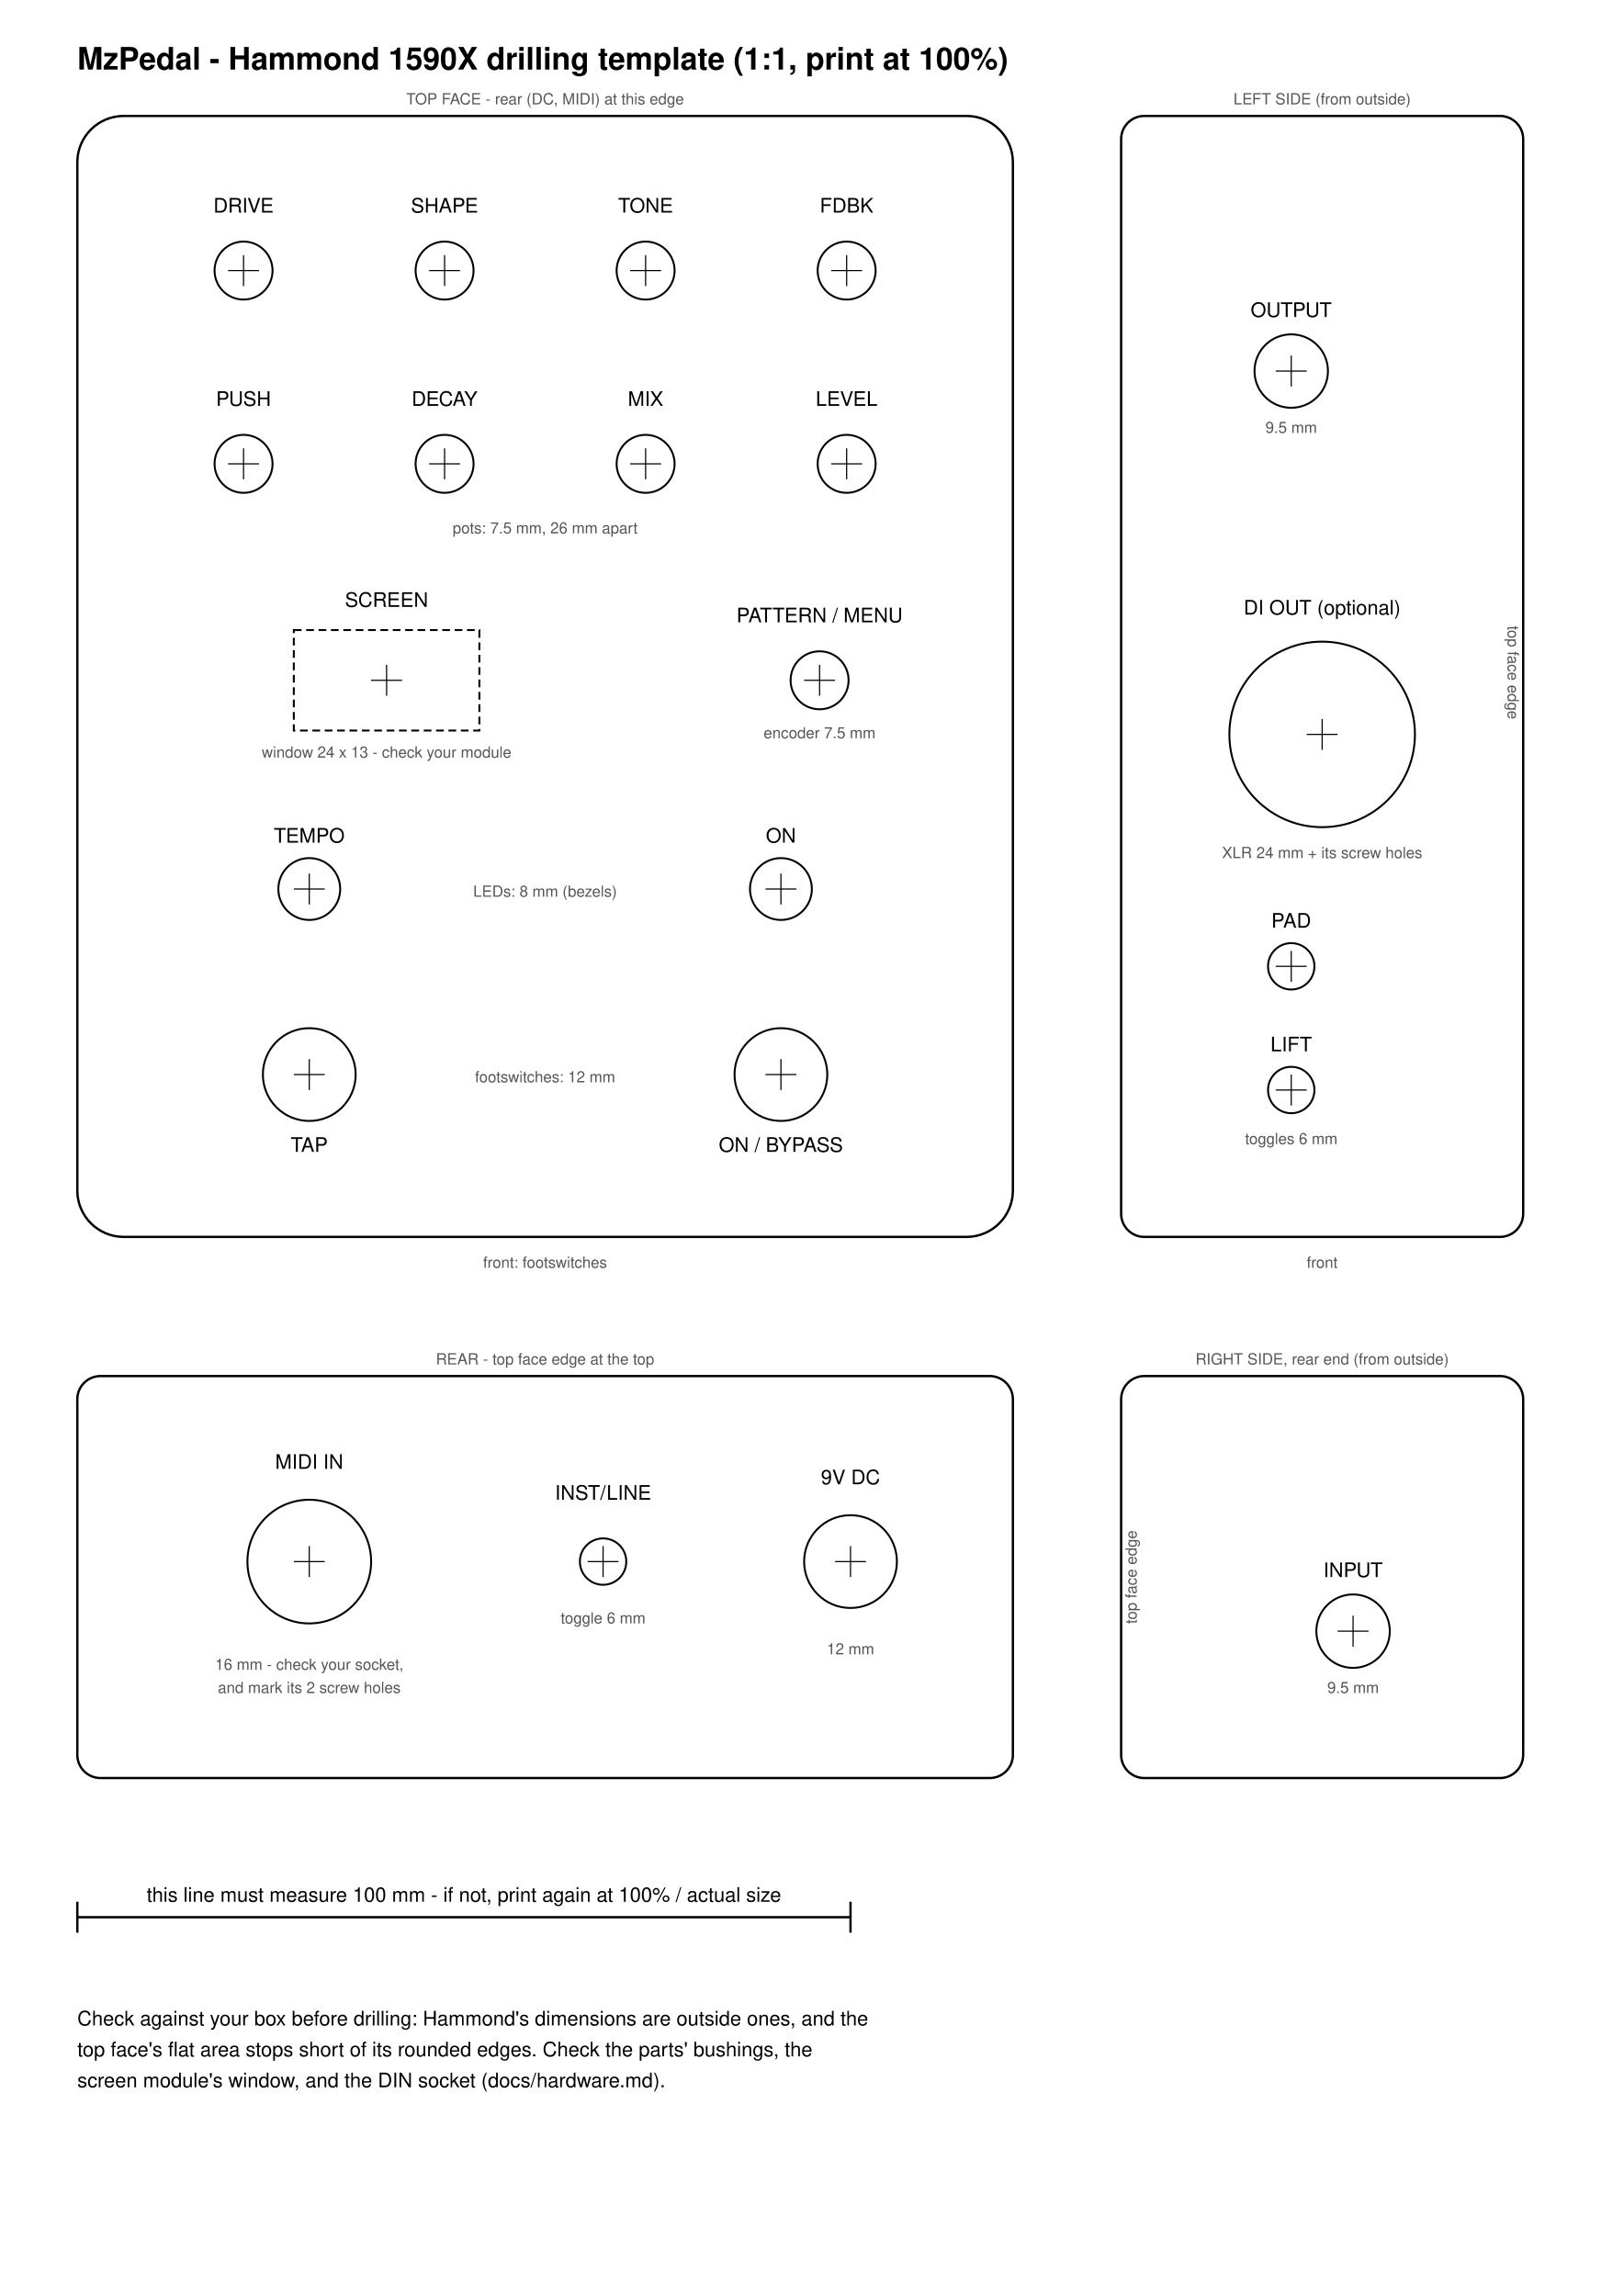
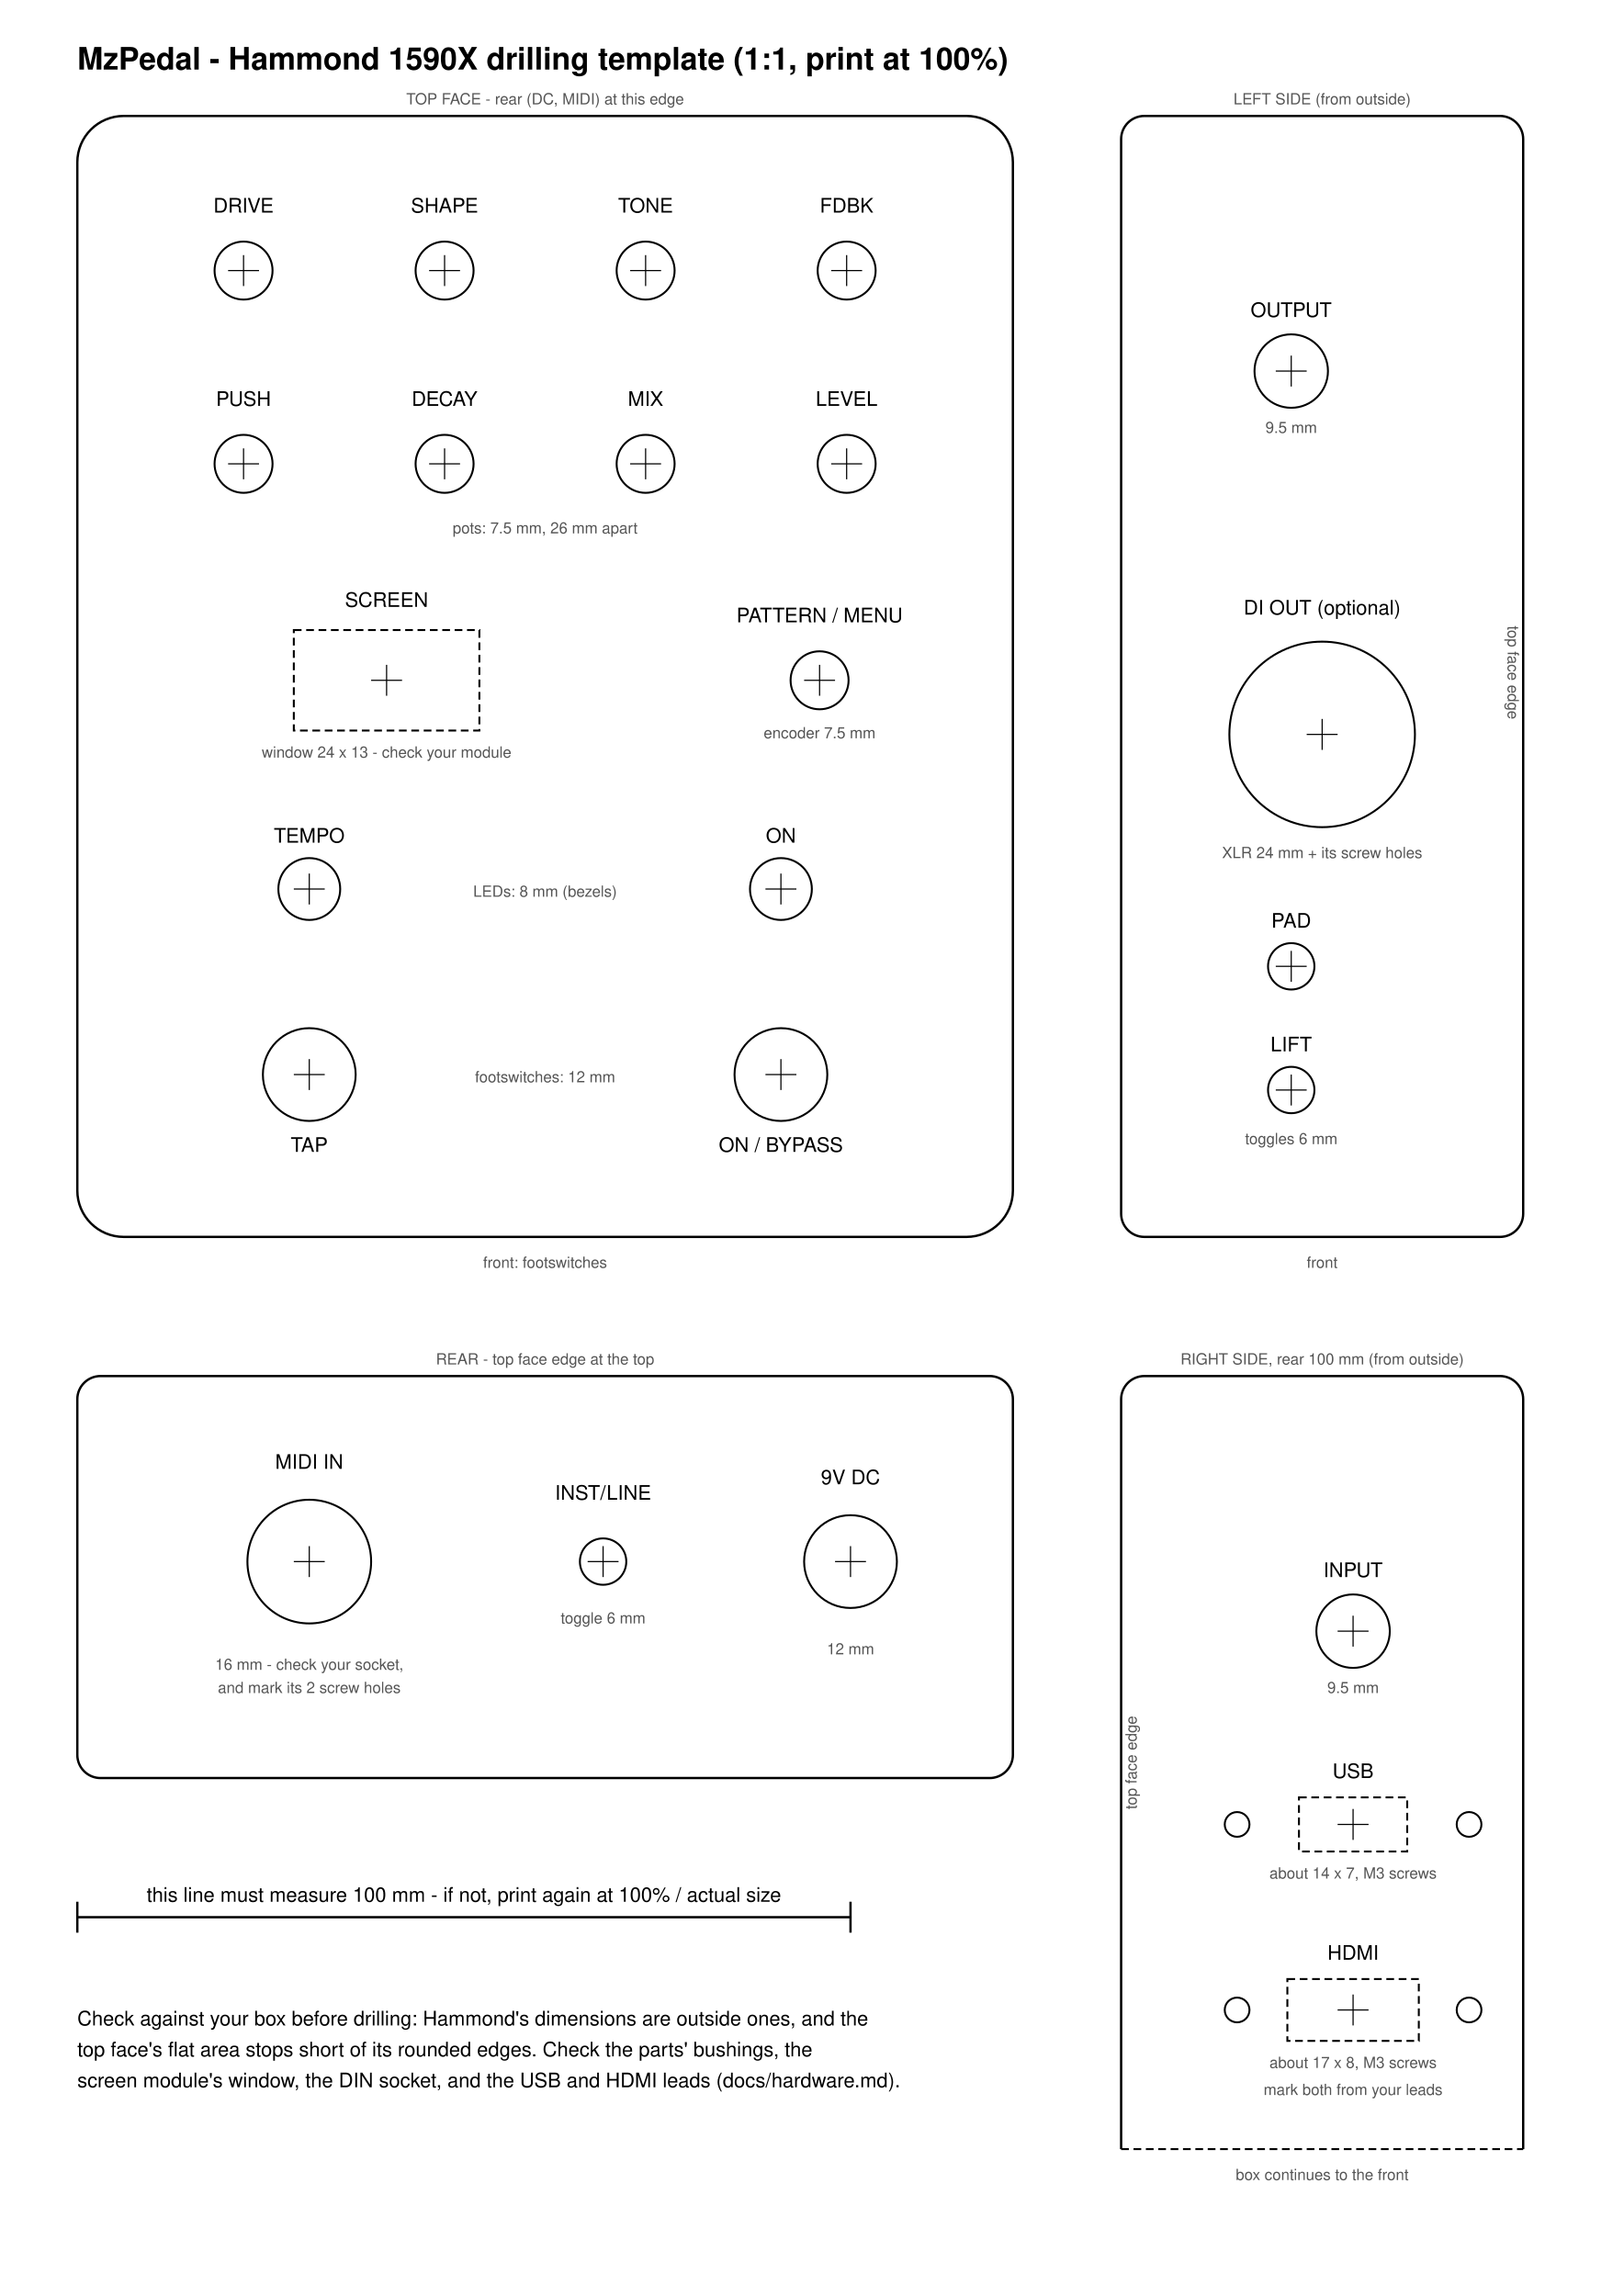
<svg xmlns="http://www.w3.org/2000/svg" width="210mm" height="297mm" viewBox="0 0 210 297" font-family="Helvetica, Arial, sans-serif">
  <style>
    .face { fill: none; stroke: #000; stroke-width: 0.3; }
    .hole { fill: none; stroke: #000; stroke-width: 0.25; }
    .cross { stroke: #000; stroke-width: 0.15; }
    .cut { fill: none; stroke: #000; stroke-width: 0.25; stroke-dasharray: 1 0.6; }
    .label { font-size: 2.6px; text-anchor: middle; }
    .size { font-size: 2px; text-anchor: middle; fill: #555; }
    .title { font-size: 4px; font-weight: bold; }
    .note { font-size: 2.6px; }
  </style>
  <defs>
    <g id="x">
      <line class="cross" x1="-2" y1="0" x2="2" y2="0" />
      <line class="cross" x1="0" y1="-2" x2="0" y2="2" />
    </g>
  </defs>
  <text class="title" x="10" y="9">MzPedal - Hammond 1590X drilling template (1:1, print at 100%)</text>
  <g transform="translate(10,15)">
    <rect class="face" x="0" y="0" width="121" height="145" rx="6" />
    <text class="size" x="60.5" y="-1.5">TOP FACE - rear (DC, MIDI) at this edge</text>
    <text class="size" x="60.5" y="149">front: footswitches</text>
    <g>
      <circle class="hole" cx="21.5" cy="20" r="3.75" />
      <use href="#x" x="21.5" y="20" />
      <text class="label" x="21.5" y="12.5">DRIVE</text>
      <circle class="hole" cx="47.5" cy="20" r="3.75" />
      <use href="#x" x="47.5" y="20" />
      <text class="label" x="47.5" y="12.5">SHAPE</text>
      <circle class="hole" cx="73.5" cy="20" r="3.75" />
      <use href="#x" x="73.5" y="20" />
      <text class="label" x="73.5" y="12.5">TONE</text>
      <circle class="hole" cx="99.5" cy="20" r="3.75" />
      <use href="#x" x="99.5" y="20" />
      <text class="label" x="99.5" y="12.5">FDBK</text>
      <circle class="hole" cx="21.5" cy="45" r="3.75" />
      <use href="#x" x="21.5" y="45" />
      <text class="label" x="21.5" y="37.5">PUSH</text>
      <circle class="hole" cx="47.5" cy="45" r="3.75" />
      <use href="#x" x="47.5" y="45" />
      <text class="label" x="47.5" y="37.5">DECAY</text>
      <circle class="hole" cx="73.5" cy="45" r="3.75" />
      <use href="#x" x="73.5" y="45" />
      <text class="label" x="73.5" y="37.5">MIX</text>
      <circle class="hole" cx="99.5" cy="45" r="3.75" />
      <use href="#x" x="99.5" y="45" />
      <text class="label" x="99.5" y="37.5">LEVEL</text>
      <text class="size" x="60.5" y="54">pots: 7.5 mm, 26 mm apart</text>
    </g>
    <rect class="cut" x="28" y="66.5" width="24" height="13" />
    <use href="#x" x="40" y="73" />
    <text class="label" x="40" y="63.5">SCREEN</text>
    <text class="size" x="40" y="83">window 24 x 13 - check your module</text>
    <circle class="hole" cx="96" cy="73" r="3.75" />
    <use href="#x" x="96" y="73" />
    <text class="label" x="96" y="65.5">PATTERN / MENU</text>
    <text class="size" x="96" y="80.5">encoder 7.5 mm</text>
    <circle class="hole" cx="30" cy="100" r="4" />
    <use href="#x" x="30" y="100" />
    <text class="label" x="30" y="94">TEMPO</text>
    <circle class="hole" cx="91" cy="100" r="4" />
    <use href="#x" x="91" y="100" />
    <text class="label" x="91" y="94">ON</text>
    <text class="size" x="60.5" y="101">LEDs: 8 mm (bezels)</text>
    <circle class="hole" cx="30" cy="124" r="6" />
    <use href="#x" x="30" y="124" />
    <text class="label" x="30" y="134">TAP</text>
    <circle class="hole" cx="91" cy="124" r="6" />
    <use href="#x" x="91" y="124" />
    <text class="label" x="91" y="134">ON / BYPASS</text>
    <text class="size" x="60.5" y="125">footswitches: 12 mm</text>
  </g>
  <g transform="translate(145,15)">
    <rect class="face" x="0" y="0" width="52" height="145" rx="3" />
    <text class="size" x="26" y="-1.5">LEFT SIDE (from outside)</text>
    <text class="size" x="26" y="149">front</text>
    <text class="size" x="50" y="72" transform="rotate(90 50 72)">top face edge</text>
    <circle class="hole" cx="22" cy="33" r="4.75" />
    <use href="#x" x="22" y="33" />
    <text class="label" x="22" y="26">OUTPUT</text>
    <text class="size" x="22" y="41">9.5 mm</text>
    <circle class="hole" cx="26" cy="80" r="12" />
    <use href="#x" x="26" y="80" />
    <text class="label" x="26" y="64.5">DI OUT (optional)</text>
    <text class="size" x="26" y="96">XLR 24 mm + its screw holes</text>
    <circle class="hole" cx="22" cy="110" r="3" />
    <use href="#x" x="22" y="110" />
    <text class="label" x="22" y="105">PAD</text>
    <circle class="hole" cx="22" cy="126" r="3" />
    <use href="#x" x="22" y="126" />
    <text class="label" x="22" y="121">LIFT</text>
    <text class="size" x="22" y="133">toggles 6 mm</text>
  </g>
  <g transform="translate(10,178)">
    <rect class="face" x="0" y="0" width="121" height="52" rx="3" />
    <text class="size" x="60.5" y="-1.5">REAR - top face edge at the top</text>
    <circle class="hole" cx="100" cy="24" r="6" />
    <use href="#x" x="100" y="24" />
    <text class="label" x="100" y="14">9V DC</text>
    <text class="size" x="100" y="36">12 mm</text>
    <circle class="hole" cx="30" cy="24" r="8" />
    <use href="#x" x="30" y="24" />
    <text class="label" x="30" y="12">MIDI IN</text>
    <text class="size" x="30" y="38">16 mm - check your socket,</text>
    <text class="size" x="30" y="41">and mark its 2 screw holes</text>
    <circle class="hole" cx="68" cy="24" r="3" />
    <use href="#x" x="68" y="24" />
    <text class="label" x="68" y="16">INST/LINE</text>
    <text class="size" x="68" y="32">toggle 6 mm</text>
  </g>
  <g transform="translate(145,178)">
-     <rect class="face" x="0" y="0" width="52" height="52" rx="3" />
-     <text class="size" x="26" y="-1.5">RIGHT SIDE, rear end (from outside)</text>
-     <text class="size" x="2" y="26" transform="rotate(-90 2 26)">top face edge</text>
+     <path class="face" d="M0 100 V3 A3 3 0 0 1 3 0 H49 A3 3 0 0 1 52 3 V100" />
+     <line class="cut" x1="0" y1="100" x2="52" y2="100" />
+     <text class="size" x="26" y="-1.5">RIGHT SIDE, rear 100 mm (from outside)</text>
+     <text class="size" x="26" y="104">box continues to the front</text>
+     <text class="size" x="2" y="50" transform="rotate(-90 2 50)">top face edge</text>
    <circle class="hole" cx="30" cy="33" r="4.75" />
    <use href="#x" x="30" y="33" />
    <text class="label" x="30" y="26">INPUT</text>
    <text class="size" x="30" y="41">9.5 mm</text>
+     <rect class="cut" x="23" y="54.5" width="14" height="7" />
+     <use href="#x" x="30" y="58" />
+     <circle class="hole" cx="15" cy="58" r="1.6" />
+     <circle class="hole" cx="45" cy="58" r="1.6" />
+     <text class="label" x="30" y="52">USB</text>
+     <text class="size" x="30" y="65">about 14 x 7, M3 screws</text>
+     <rect class="cut" x="21.5" y="78" width="17" height="8" />
+     <use href="#x" x="30" y="82" />
+     <circle class="hole" cx="15" cy="82" r="1.6" />
+     <circle class="hole" cx="45" cy="82" r="1.6" />
+     <text class="label" x="30" y="75.5">HDMI</text>
+     <text class="size" x="30" y="89.5">about 17 x 8, M3 screws</text>
+     <text class="size" x="30" y="93">mark both from your leads</text>
  </g>
  <g transform="translate(10,248)">
    <line x1="0" y1="0" x2="100" y2="0" stroke="#000" stroke-width="0.3" />
    <line x1="0" y1="-2" x2="0" y2="2" stroke="#000" stroke-width="0.3" />
    <line x1="100" y1="-2" x2="100" y2="2" stroke="#000" stroke-width="0.3" />
    <text class="note" x="50" y="-2" text-anchor="middle">this line must measure 100 mm - if not, print again at 100% / actual size</text>
  </g>
  <text class="note" x="10" y="262">Check against your box before drilling: Hammond's dimensions are outside ones, and the</text>
  <text class="note" x="10" y="266">top face's flat area stops short of its rounded edges. Check the parts' bushings, the</text>
-   <text class="note" x="10" y="270">screen module's window, and the DIN socket (docs/hardware.md).</text>
+   <text class="note" x="10" y="270">screen module's window, the DIN socket, and the USB and HDMI leads (docs/hardware.md).</text>
</svg>
